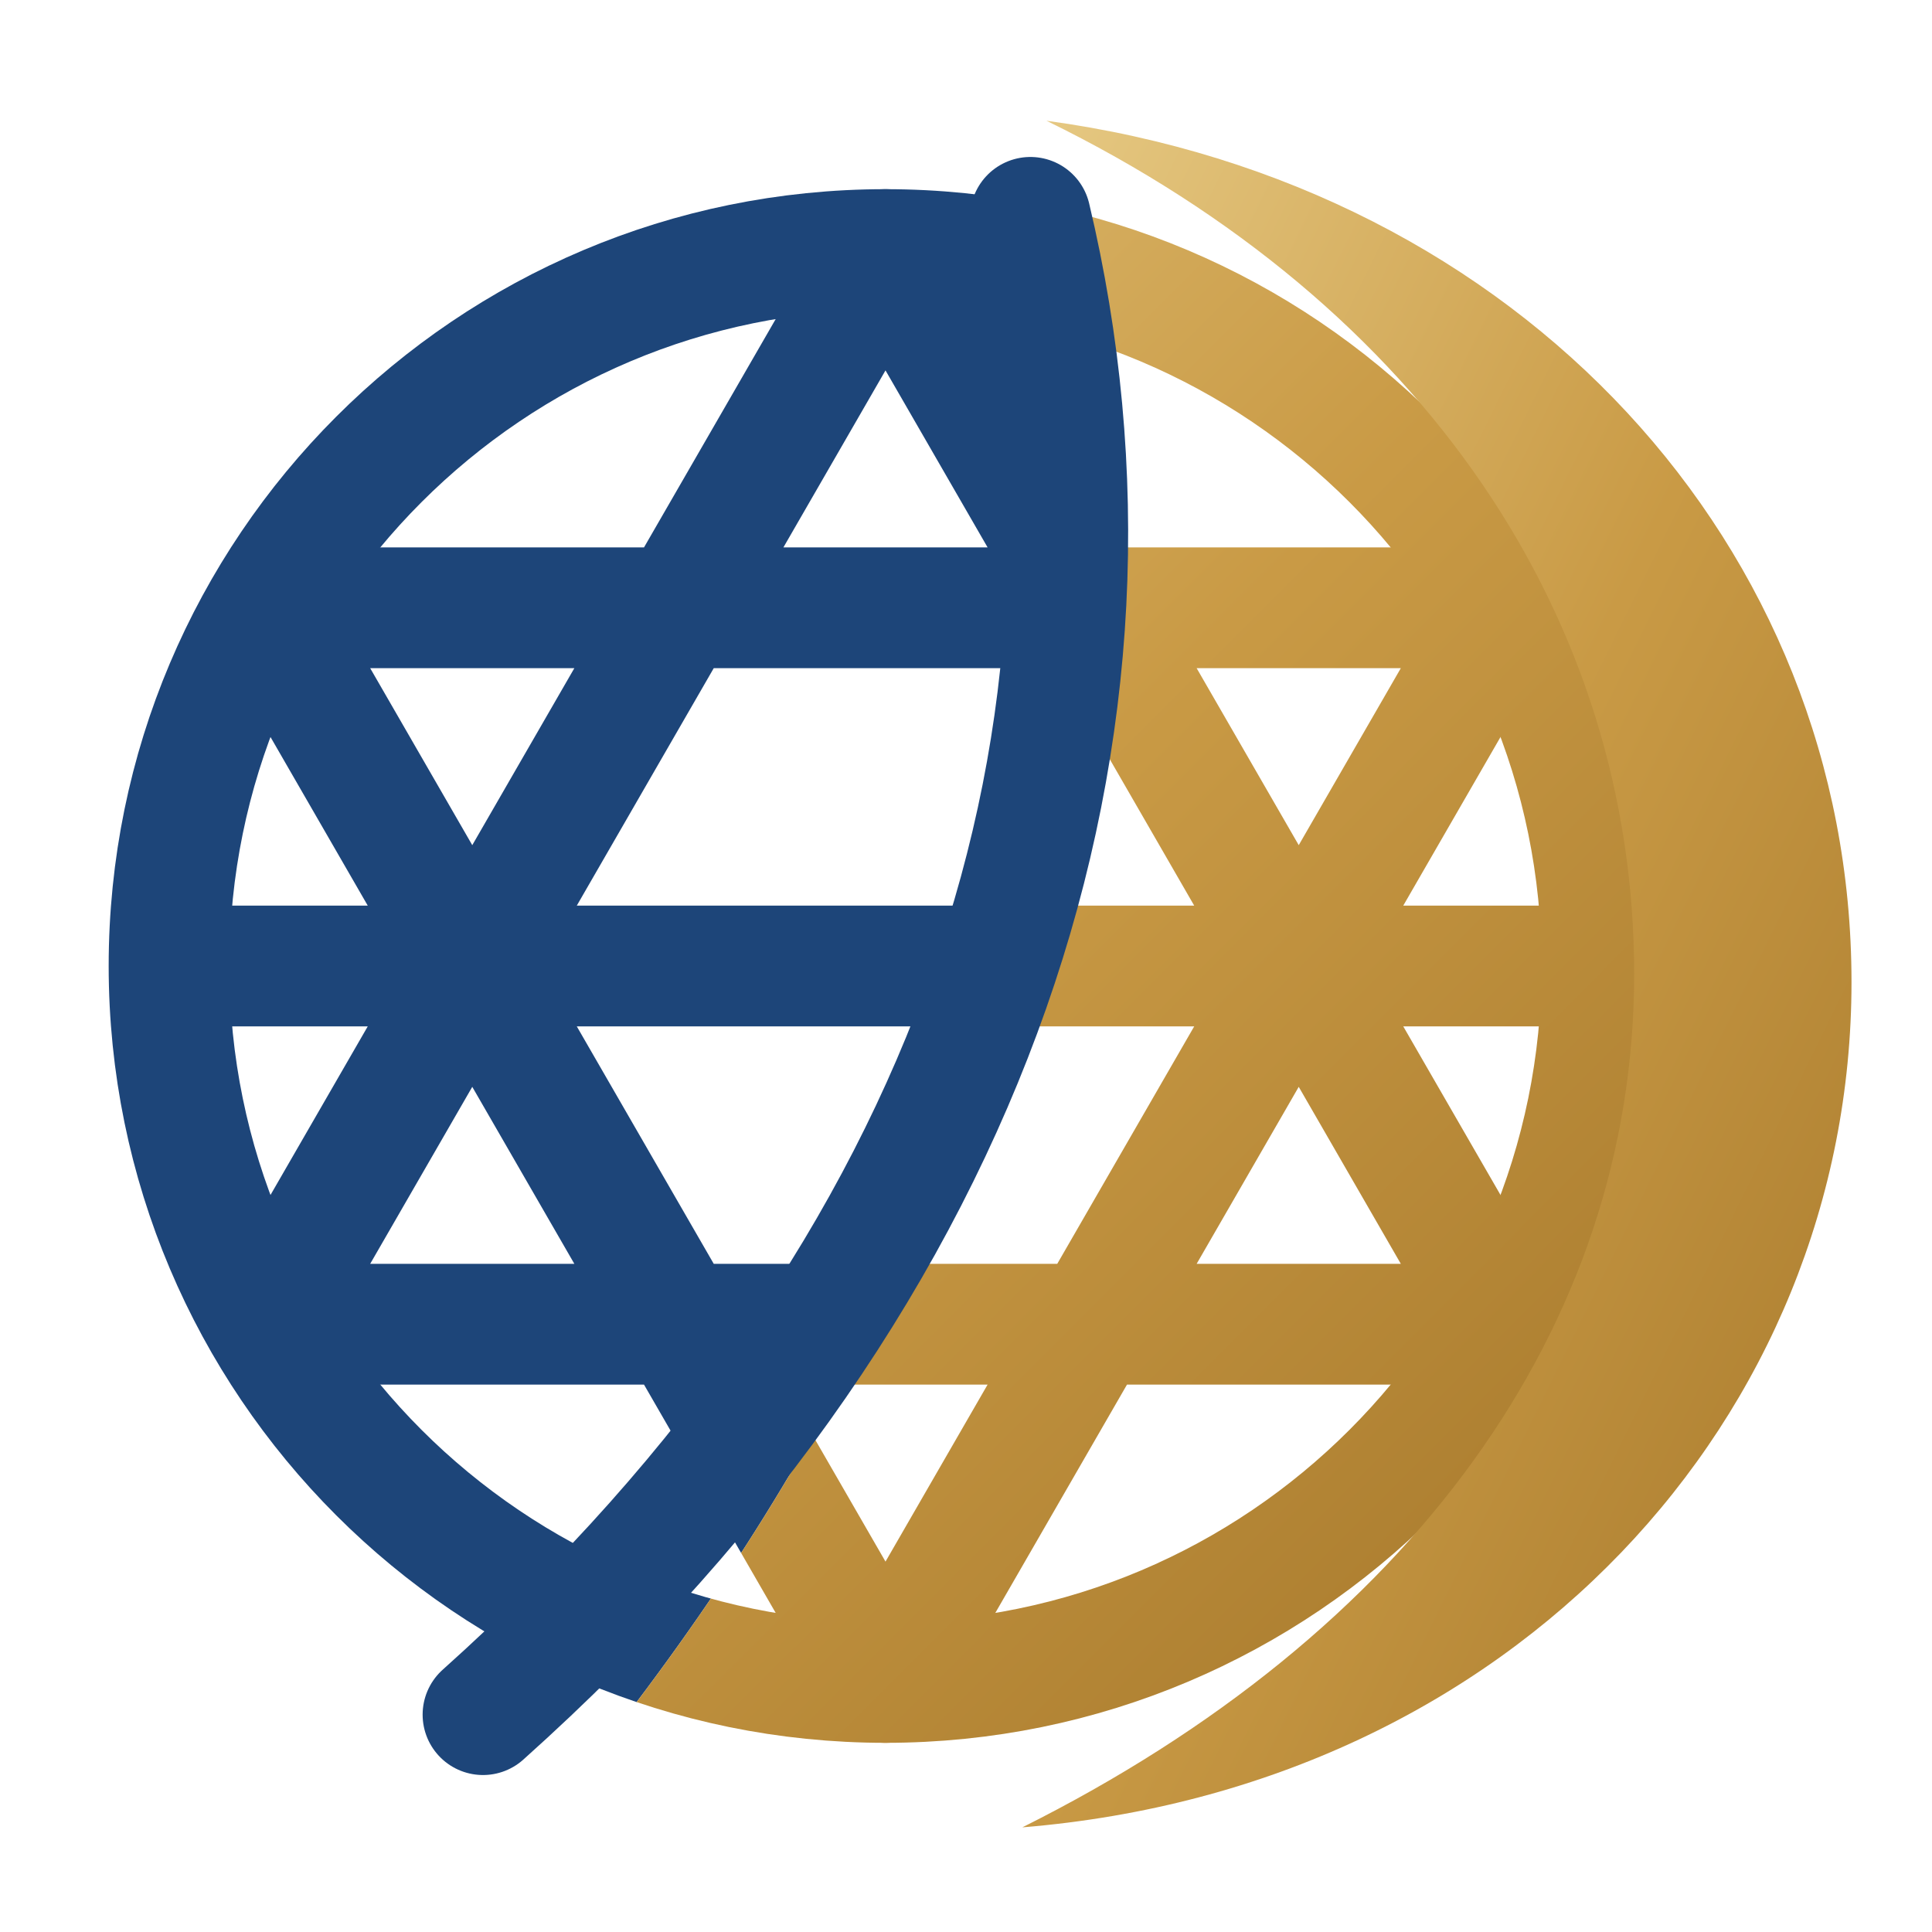
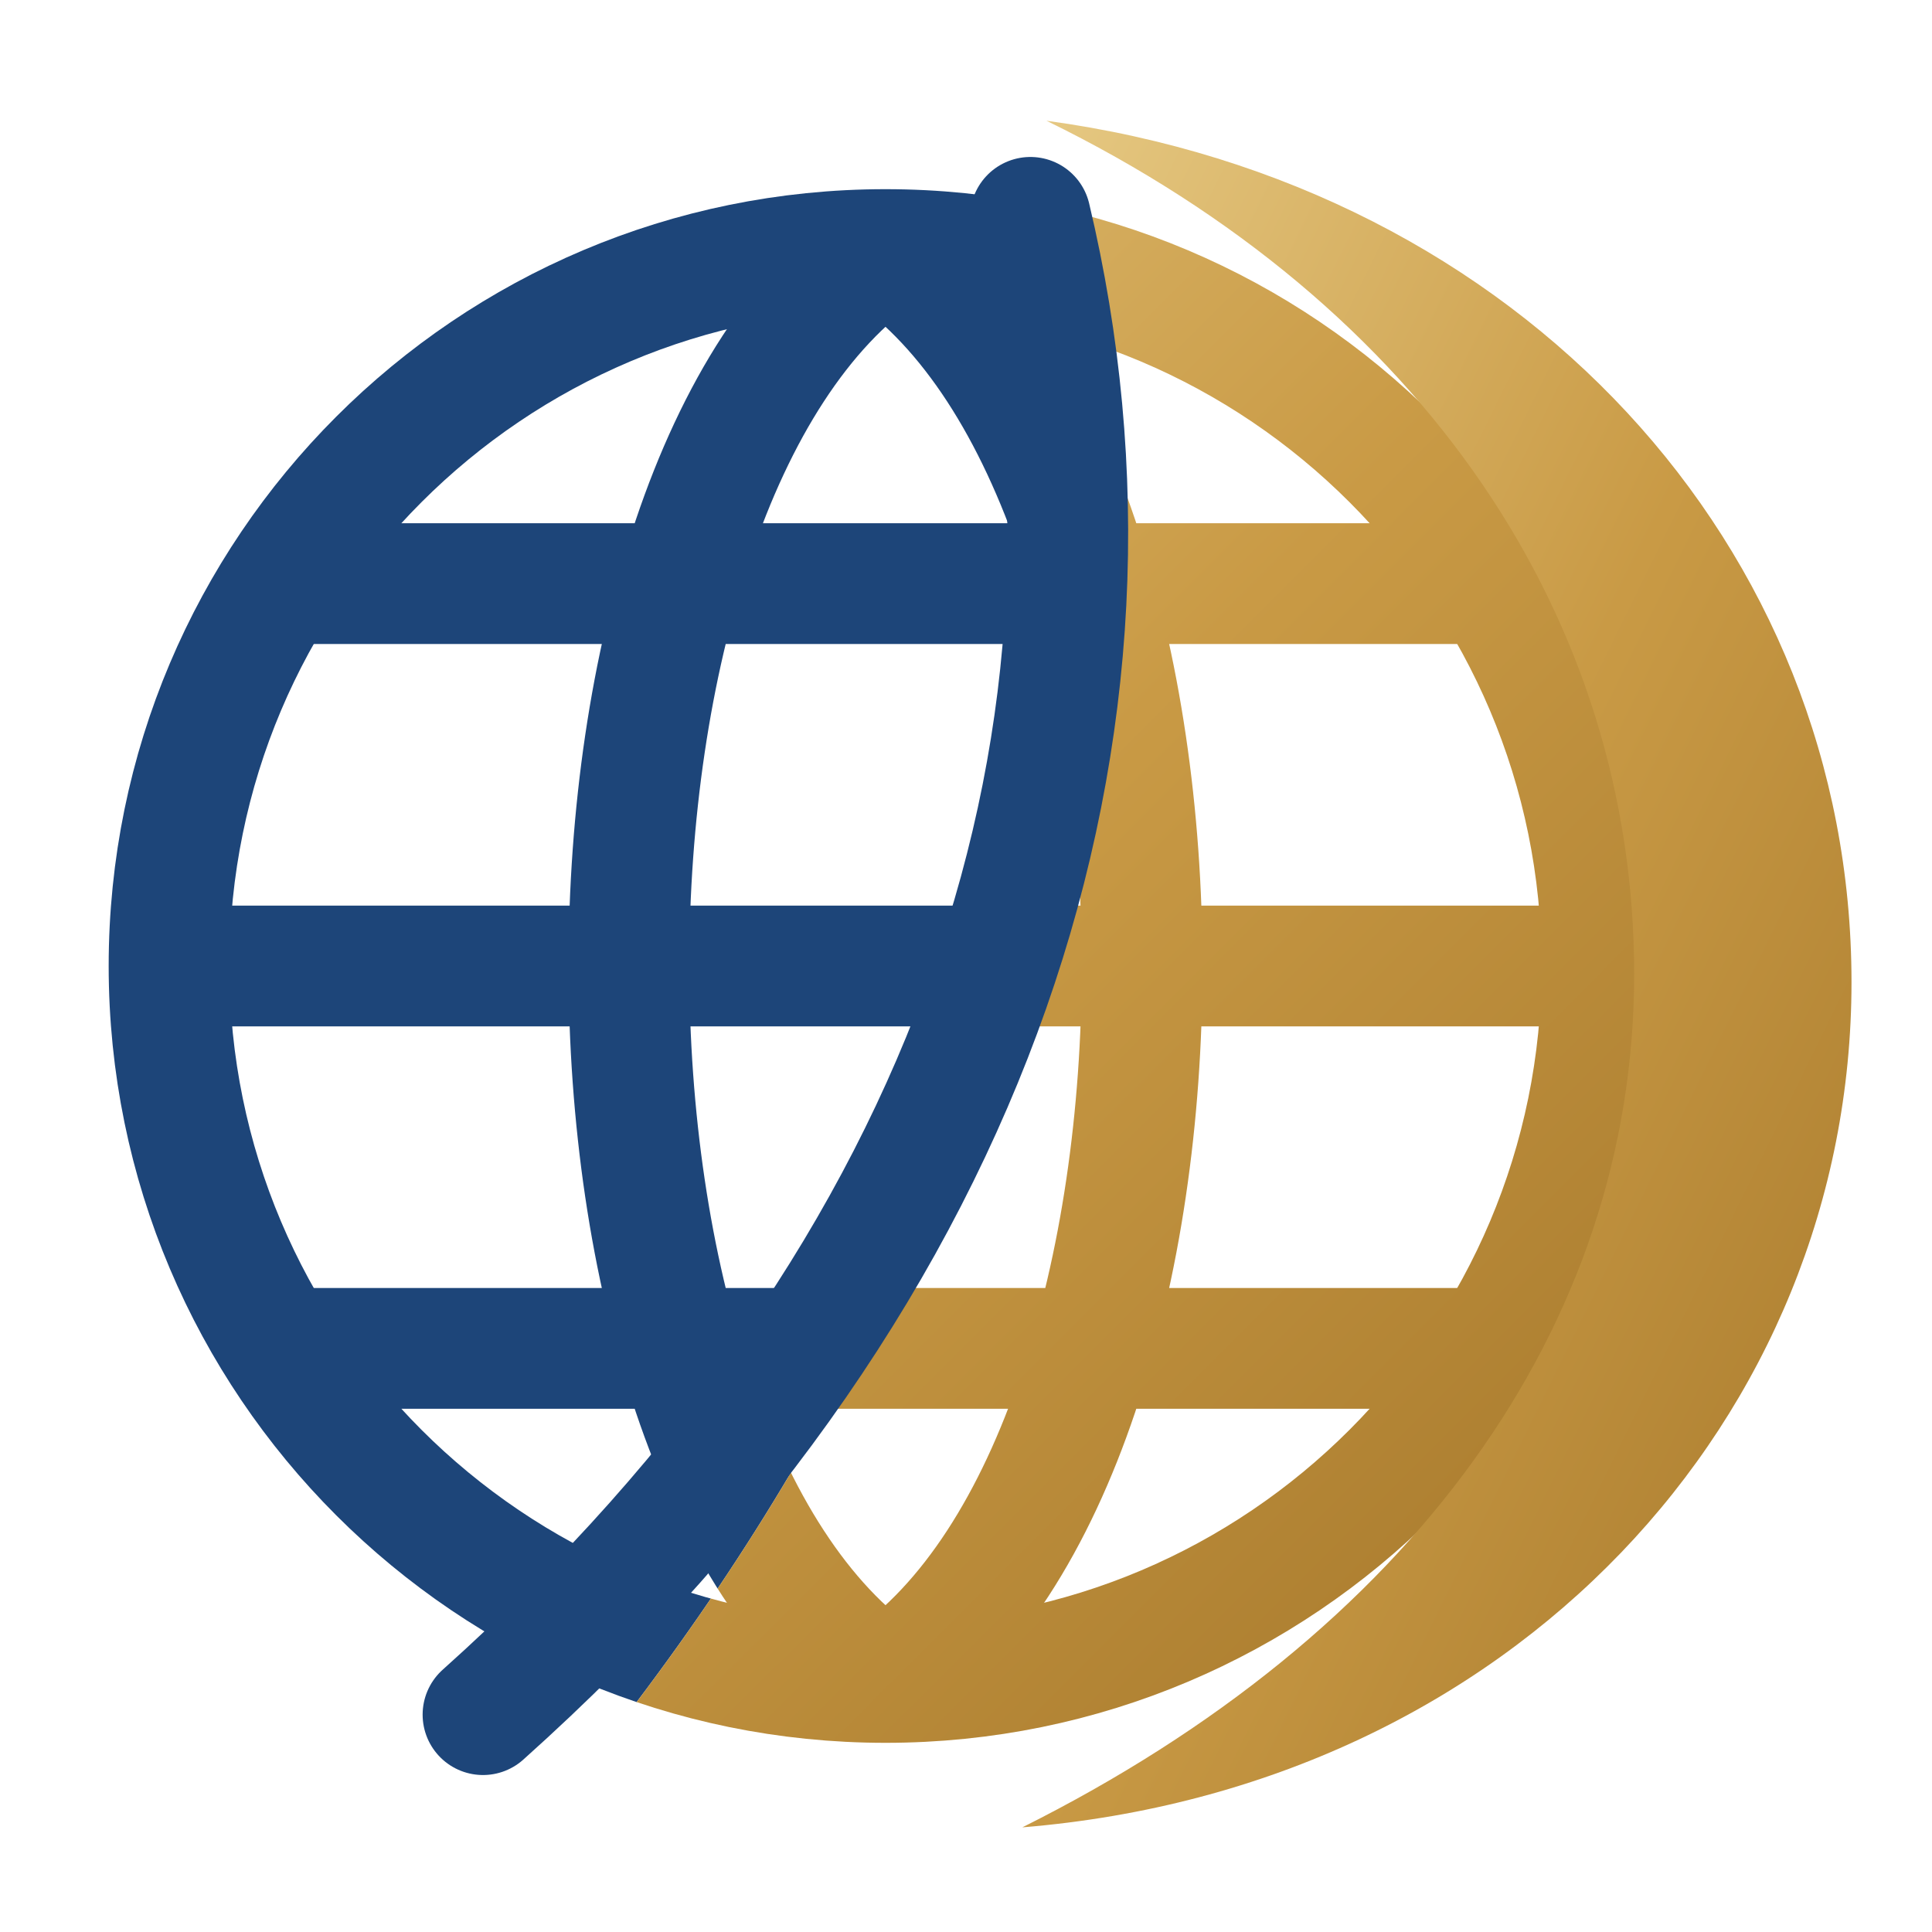
<svg xmlns="http://www.w3.org/2000/svg" viewBox="0 0 48 48">
  <defs>
    <linearGradient id="g" x1="0" y1="0" x2="1" y2="1">
      <stop offset="0" stop-color="#e6c983" />
      <stop offset=".5" stop-color="#c99a45" />
      <stop offset="1" stop-color="#a7792c" />
    </linearGradient>
    <clipPath id="l">
      <path d="M0 0H25.5C29 17 25 33 11 48H0z" />
    </clipPath>
    <clipPath id="r">
      <path d="M25.5 0H48V48H11C25 33 29 17 25.5 0z" />
    </clipPath>
    <g id="n" fill="none" stroke-width="3" stroke-linejoin="round">
      <circle cx="22" cy="24" r="17.8" />
-       <path d="M4.2 24H39.8M22 6.2L37.4 32.9H6.6zM22 41.8L37.4 15.1H6.6z" />
+       <path d="M4.2 24H39.8M22 6.2C13.5 12 13.5 36 22 41.8M22 6.2C30.5 12 30.5 36 22 41.8M7.6 14.5H36.4M7.6 33.5H36.4" />
    </g>
  </defs>
  <use href="#n" stroke="#1d4579" clip-path="url(#l)" />
  <use href="#n" stroke="url(#g)" clip-path="url(#r)" />
  <path d="M26 3C37.8 4.6 46 13.6 46 24.4S37.6 44.4 25.4 45.4C35 40.6 40.6 33 40.6 24.2S35.4 7.6 26 3z" fill="url(#g)" />
  <path d="M12 42.6C24.4 31.5 28.6 18 25.6 5.4" fill="none" stroke="#1d4579" stroke-width="3" stroke-linecap="round" />
</svg>
